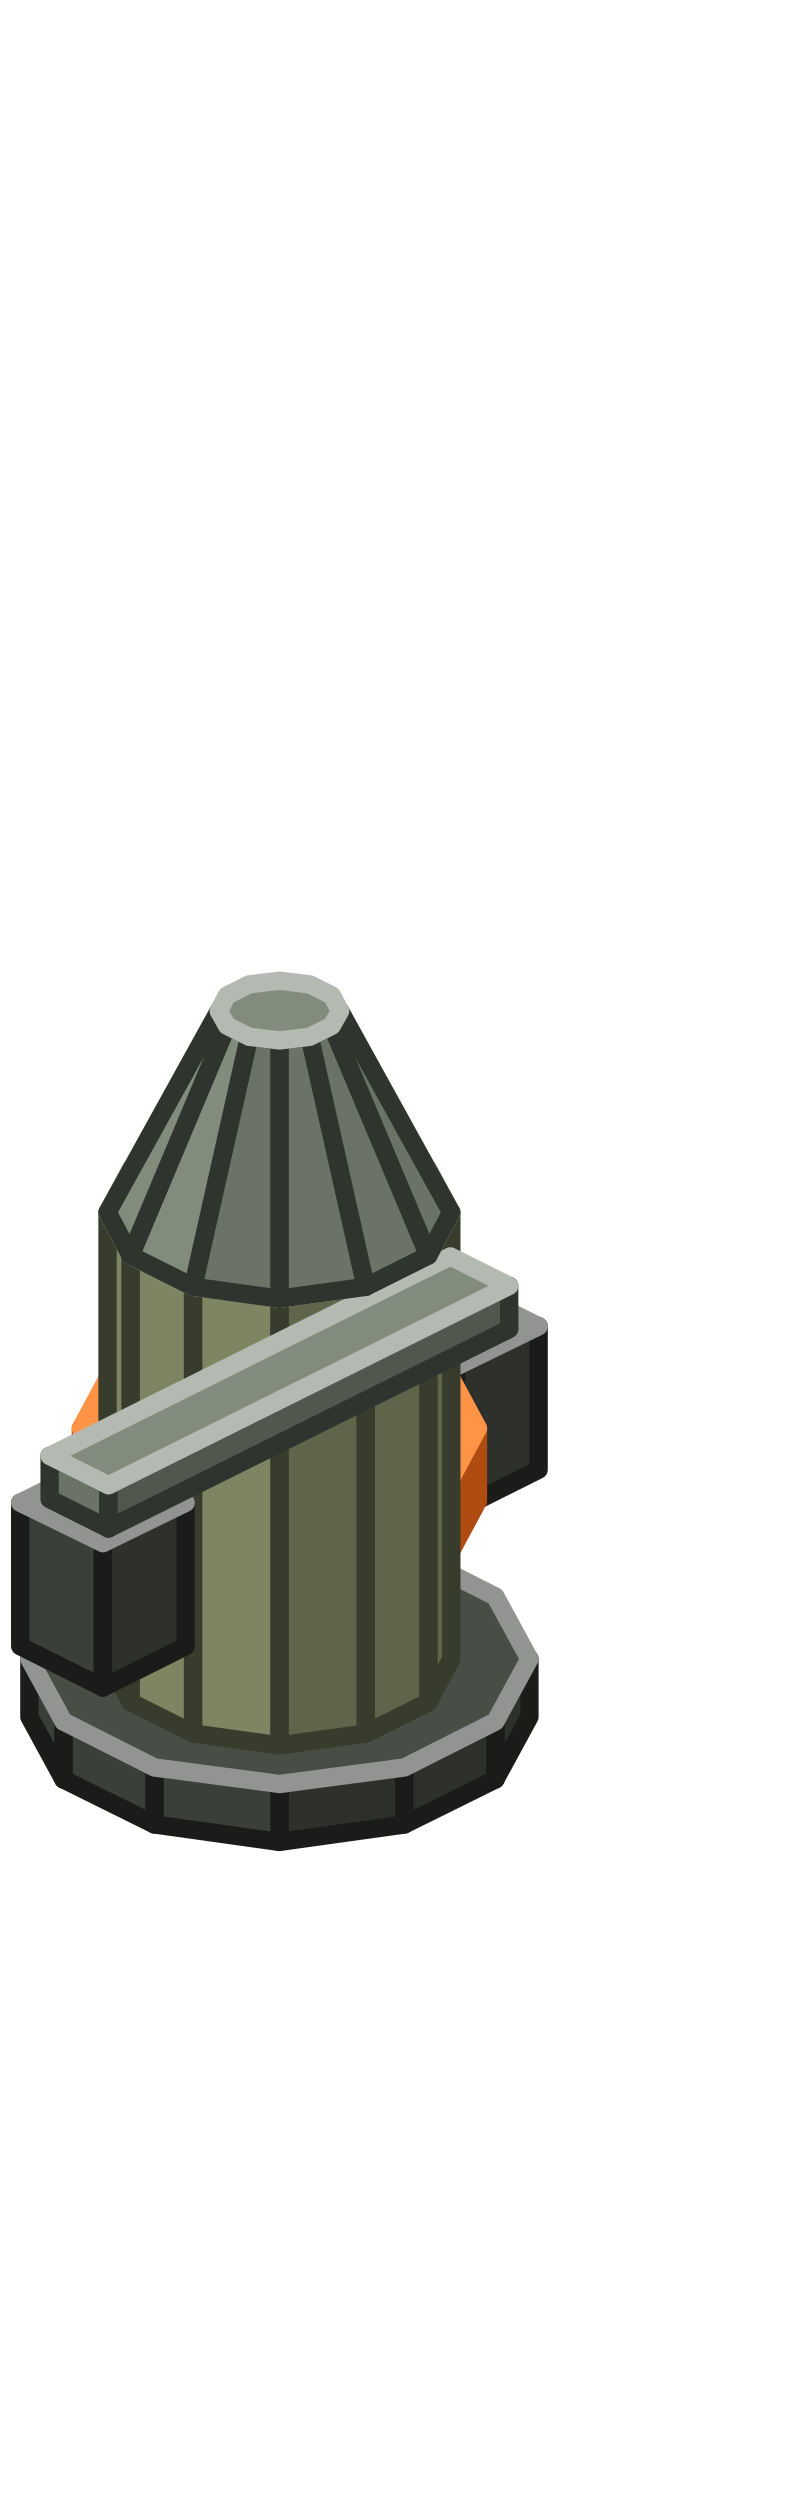
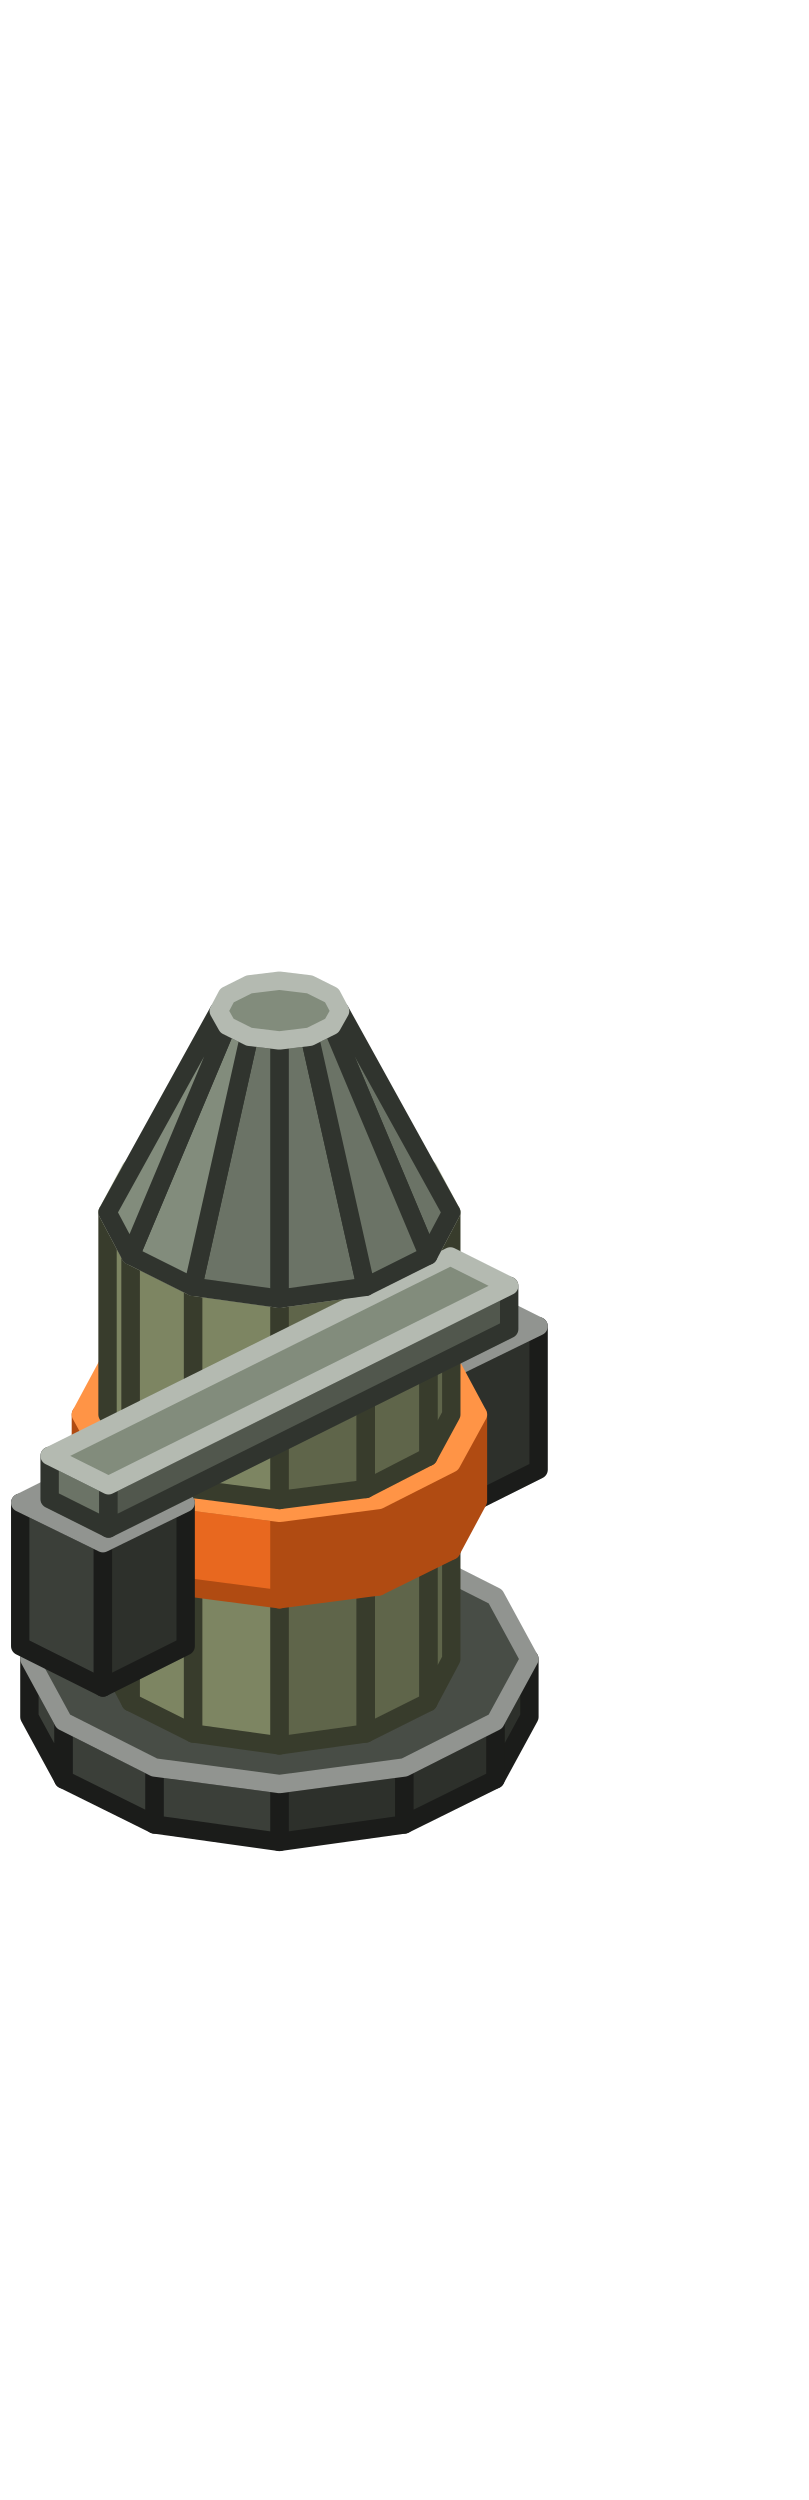
<svg xmlns="http://www.w3.org/2000/svg" width="88" height="272" viewBox="0 0 88 272">
  <g stroke-width="2" stroke-linejoin="round">
    <polygon points="44,198.5 30.4,200.4 30.4,194.1 44,192.3" fill="#2D302B" stroke="#1B1C1A" />
    <polygon points="30.4,200.4 16.8,198.5 16.8,192.3 30.4,194.1" fill="#3B3F39" stroke="#1B1C1A" />
    <polygon points="16.8,198.5 6.9,193.6 6.9,187.3 16.8,192.3" fill="#3B3F39" stroke="#1B1C1A" />
    <polygon points="6.9,193.6 3.2,186.8 3.2,180.5 6.9,187.3" fill="#3B3F39" stroke="#1B1C1A" />
    <polygon points="57.6,186.8 53.9,193.6 53.9,187.3 57.6,180.5" fill="#2D302B" stroke="#1B1C1A" />
    <polygon points="53.9,193.6 44,198.5 44,192.3 53.9,187.3" fill="#2D302B" stroke="#1B1C1A" />
    <polygon points="44,192.3 30.4,194.1 16.8,192.3 6.9,187.3 3.2,180.5 6.9,173.7 16.8,168.7 30.4,166.9 44,168.7 53.9,173.7 57.6,180.5 53.9,187.3" fill="#484D46" stroke="#919490" />
    <polygon points="49.6,164.4 40.6,159.9 40.6,144.3 49.6,148.7" fill="#3B3F39" stroke="#1B1C1A" />
    <polygon points="58.6,159.9 49.6,164.4 49.6,148.7 58.6,144.3" fill="#2D302B" stroke="#1B1C1A" />
    <polygon points="49.6,148.7 40.6,144.3 49.6,139.8 58.6,144.3" fill="#484D46" stroke="#919490" />
-     <polygon points="41.2,172.6 30.4,174 30.4,166.2 41.2,164.8" fill="#B04B12" stroke="#B04B12" />
-     <polygon points="30.4,174 19.6,172.6 19.6,164.8 30.4,166.2" fill="#E8681F" stroke="#B04B12" />
-     <polygon points="19.6,172.6 11.7,168.7 11.7,160.8 19.6,164.8" fill="#E8681F" stroke="#B04B12" />
-     <polygon points="11.7,168.7 8.8,163.3 8.8,155.4 11.7,160.8" fill="#E8681F" stroke="#B04B12" />
-     <polygon points="52,163.3 49.1,168.7 49.1,160.8 52,155.4" fill="#B04B12" stroke="#B04B12" />
-     <polygon points="49.1,168.7 41.2,172.6 41.2,164.8 49.1,160.8" fill="#B04B12" stroke="#B04B12" />
-     <polygon points="41.2,164.8 30.4,166.2 19.6,164.8 11.7,160.8 8.8,155.4 11.7,150 19.6,146.1 30.4,144.7 41.2,146.1 49.1,150 52,155.4 49.1,160.8" fill="#FF9446" stroke="#FF9446" />
-     <polygon points="39.8,188.6 30.4,189.9 30.4,141.3 39.8,140" fill="#5F654A" stroke="#383C2C" />
-     <polygon points="30.4,189.9 21,188.6 21,140 30.4,141.3" fill="#7D8562" stroke="#383C2C" />
-     <polygon points="21,188.6 14.2,185.2 14.2,136.6 21,140" fill="#7D8562" stroke="#383C2C" />
-     <polygon points="14.2,185.2 11.7,180.5 11.7,131.9 14.2,136.6" fill="#7D8562" stroke="#383C2C" />
-     <polygon points="49.1,180.5 46.6,185.2 46.6,136.6 49.1,131.9" fill="#5F654A" stroke="#383C2C" />
-     <polygon points="46.6,185.2 39.8,188.6 39.8,140 46.6,136.6" fill="#5F654A" stroke="#383C2C" />
+     <polygon points="39.8,188.6 30.4,189.9 30.4,172.6 39.8,171.4" fill="#5F654A" stroke="#383C2C" />
+     <polygon points="30.4,189.9 21,188.6 21,171.4 30.4,172.6" fill="#7D8562" stroke="#383C2C" />
+     <polygon points="21,188.6 14.2,185.2 14.2,168 21,171.4" fill="#7D8562" stroke="#383C2C" />
+     <polygon points="14.2,185.2 11.7,180.5 11.7,163.3 14.2,168" fill="#7D8562" stroke="#383C2C" />
+     <polygon points="49.1,180.5 46.6,185.2 46.6,168 49.1,163.3" fill="#5F654A" stroke="#383C2C" />
+     <polygon points="46.6,185.2 39.8,188.6 39.8,171.4 46.6,168" fill="#5F654A" stroke="#383C2C" />
+     <polygon points="39.8,171.4 30.4,172.6 21,171.4 14.2,168 11.7,163.3 14.2,158.6 21,155.2 30.4,153.9 39.8,155.2 46.6,158.6 49.1,163.3 46.6,168" fill="#98A278" stroke="#C1C7AE" />
+     <polygon points="41.2,172.6 30.4,174 30.4,164.6 41.2,163.2" fill="#B04B12" stroke="#B04B12" />
+     <polygon points="30.4,174 19.6,172.6 19.6,163.2 30.4,164.6" fill="#E8681F" stroke="#B04B12" />
+     <polygon points="19.6,172.6 11.7,168.7 11.7,159.2 19.6,163.2" fill="#E8681F" stroke="#B04B12" />
+     <polygon points="11.7,168.7 8.8,163.3 8.8,153.9 11.7,159.2" fill="#E8681F" stroke="#B04B12" />
+     <polygon points="52,163.3 49.1,168.7 49.1,159.2 52,153.9" fill="#B04B12" stroke="#B04B12" />
+     <polygon points="49.1,168.7 41.2,172.6 41.2,163.2 49.1,159.2" fill="#B04B12" stroke="#B04B12" />
+     <polygon points="41.2,163.2 30.4,164.6 19.6,163.2 11.7,159.2 8.8,153.9 11.7,148.5 19.6,144.5 30.4,143.1 41.2,144.5 49.1,148.5 52,153.9 49.1,159.2" fill="#FF9446" stroke="#FF9446" />
+     <polygon points="39.8,162 30.4,163.2 30.4,141.3 39.8,140" fill="#5F654A" stroke="#383C2C" />
+     <polygon points="30.4,163.2 21,162 21,140 30.4,141.3" fill="#7D8562" stroke="#383C2C" />
+     <polygon points="21,162 14.2,158.5 14.2,136.6 21,140" fill="#7D8562" stroke="#383C2C" />
+     <polygon points="14.2,158.5 11.7,153.9 11.7,131.9 14.2,136.6" fill="#7D8562" stroke="#383C2C" />
+     <polygon points="49.1,153.9 46.6,158.5 46.6,136.6 49.1,131.9" fill="#5F654A" stroke="#383C2C" />
+     <polygon points="46.6,158.5 39.8,162 39.8,140 46.6,136.6" fill="#5F654A" stroke="#383C2C" />
    <polygon points="39.8,140 30.4,141.3 21,140 14.2,136.6 11.7,131.9 14.2,127.2 21,123.8 30.4,122.5 39.8,123.8 46.6,127.2 49.1,131.9 46.6,136.6" fill="#98A278" stroke="#C1C7AE" />
    <polygon points="11.2,183.6 2.2,179.1 2.2,163.5 11.2,167.9" fill="#3B3F39" stroke="#1B1C1A" />
    <polygon points="20.2,179.1 11.2,183.6 11.2,167.9 20.2,163.5" fill="#2D302B" stroke="#1B1C1A" />
    <polygon points="11.2,167.9 2.2,163.5 11.2,159 20.2,163.5" fill="#484D46" stroke="#919490" />
    <polygon points="11.8,166.3 5.4,163.1 5.4,158.4 11.8,161.6" fill="#6B7366" stroke="#30342E" />
    <polygon points="55.4,144.6 11.8,166.3 11.8,161.6 55.4,139.9" fill="#51574D" stroke="#30342E" />
    <polygon points="11.8,161.6 5.4,158.4 49,136.7 55.4,139.9" fill="#828C7C" stroke="#B4BAB1" />
    <polygon points="39.8,140 30.4,141.3 30.4,113.2 33.7,112.8" fill="#6B7366" stroke="#30342E" />
    <polygon points="30.4,141.3 21,140 27.1,112.8 30.4,113.2" fill="#6B7366" stroke="#30342E" />
    <polygon points="21,140 14.2,136.6 24.7,111.6 27.1,112.8" fill="#828C7C" stroke="#30342E" />
    <polygon points="14.2,136.6 11.7,131.9 23.8,110 24.7,111.6" fill="#828C7C" stroke="#30342E" />
    <polygon points="49.1,131.9 46.6,136.6 36.1,111.6 37,110" fill="#6B7366" stroke="#30342E" />
    <polygon points="46.6,136.6 39.8,140 33.7,112.8 36.1,111.6" fill="#6B7366" stroke="#30342E" />
    <polygon points="33.7,112.8 30.4,113.2 27.1,112.8 24.7,111.6 23.8,110 24.7,108.3 27.1,107.1 30.4,106.7 33.7,107.1 36.1,108.3 37,110 36.1,111.6" fill="#828C7C" stroke="#B4BAB1" />
  </g>
</svg>
